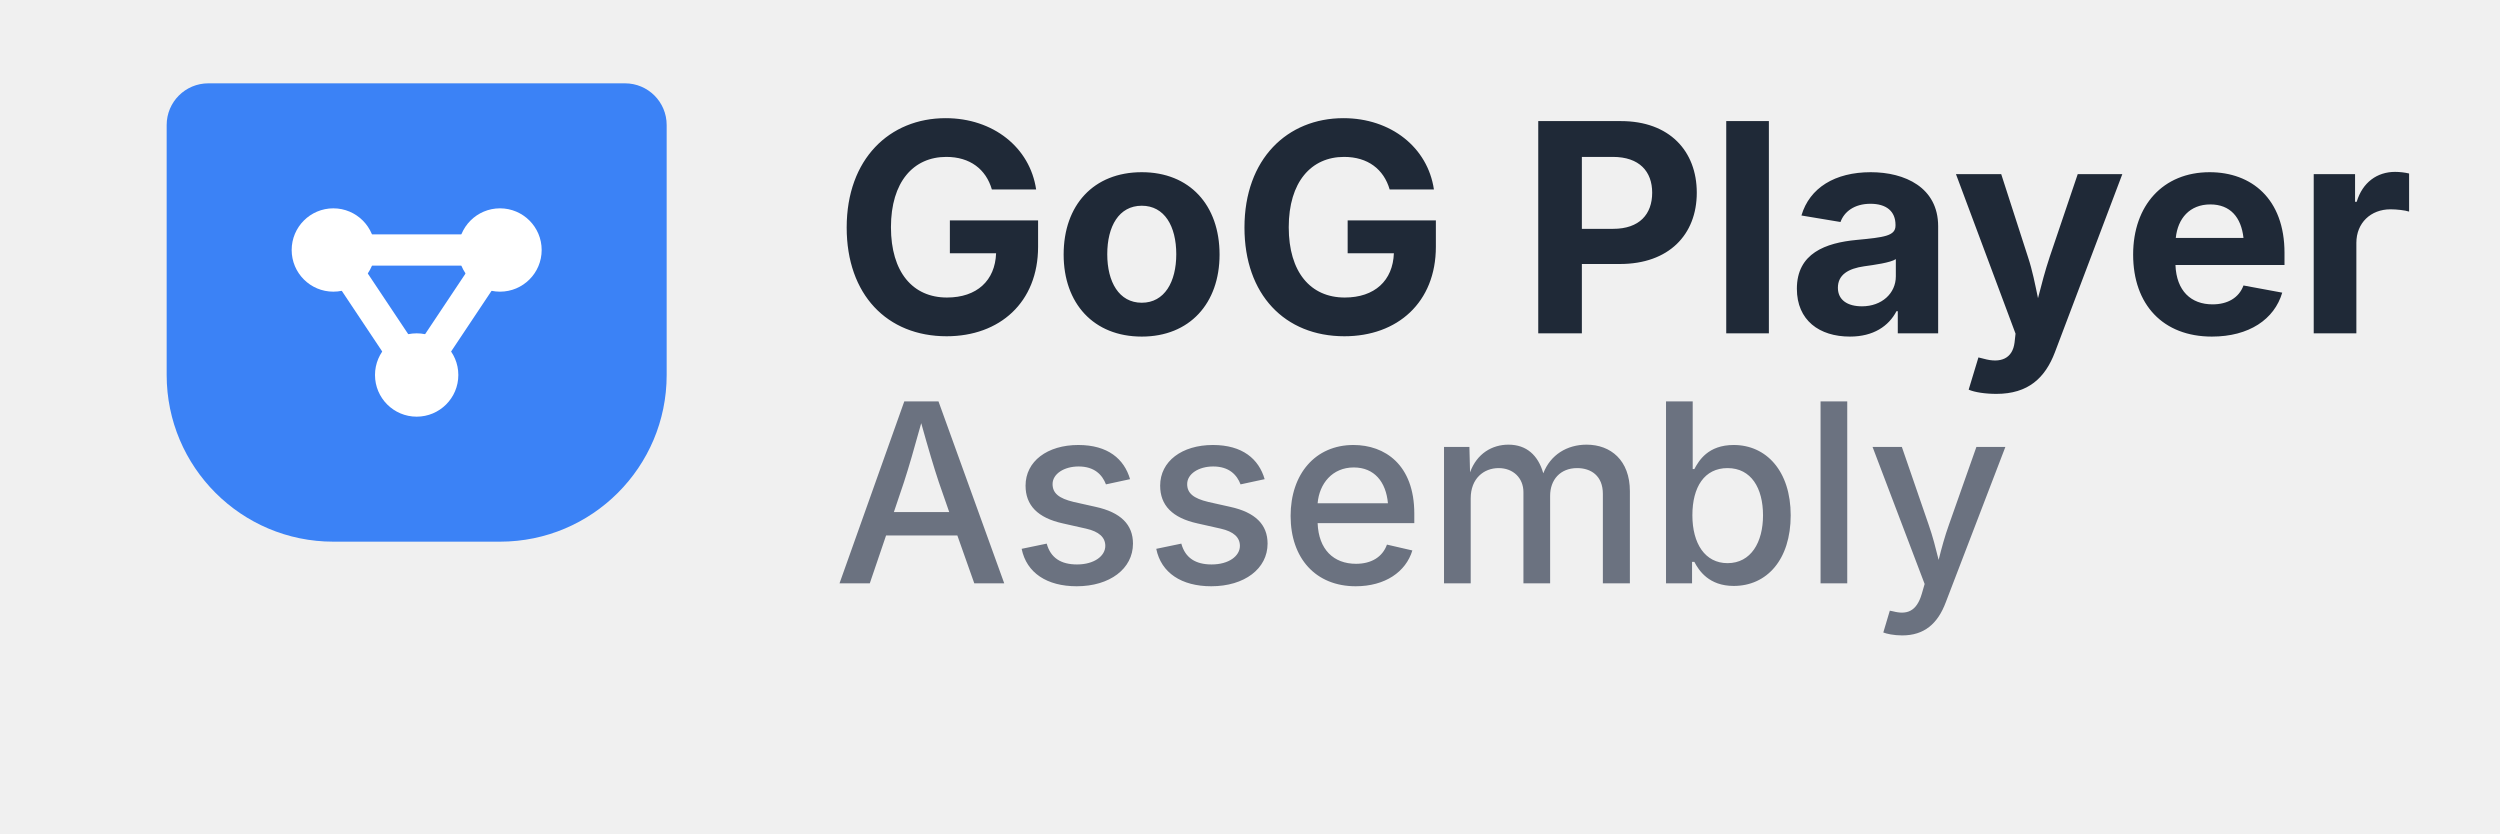
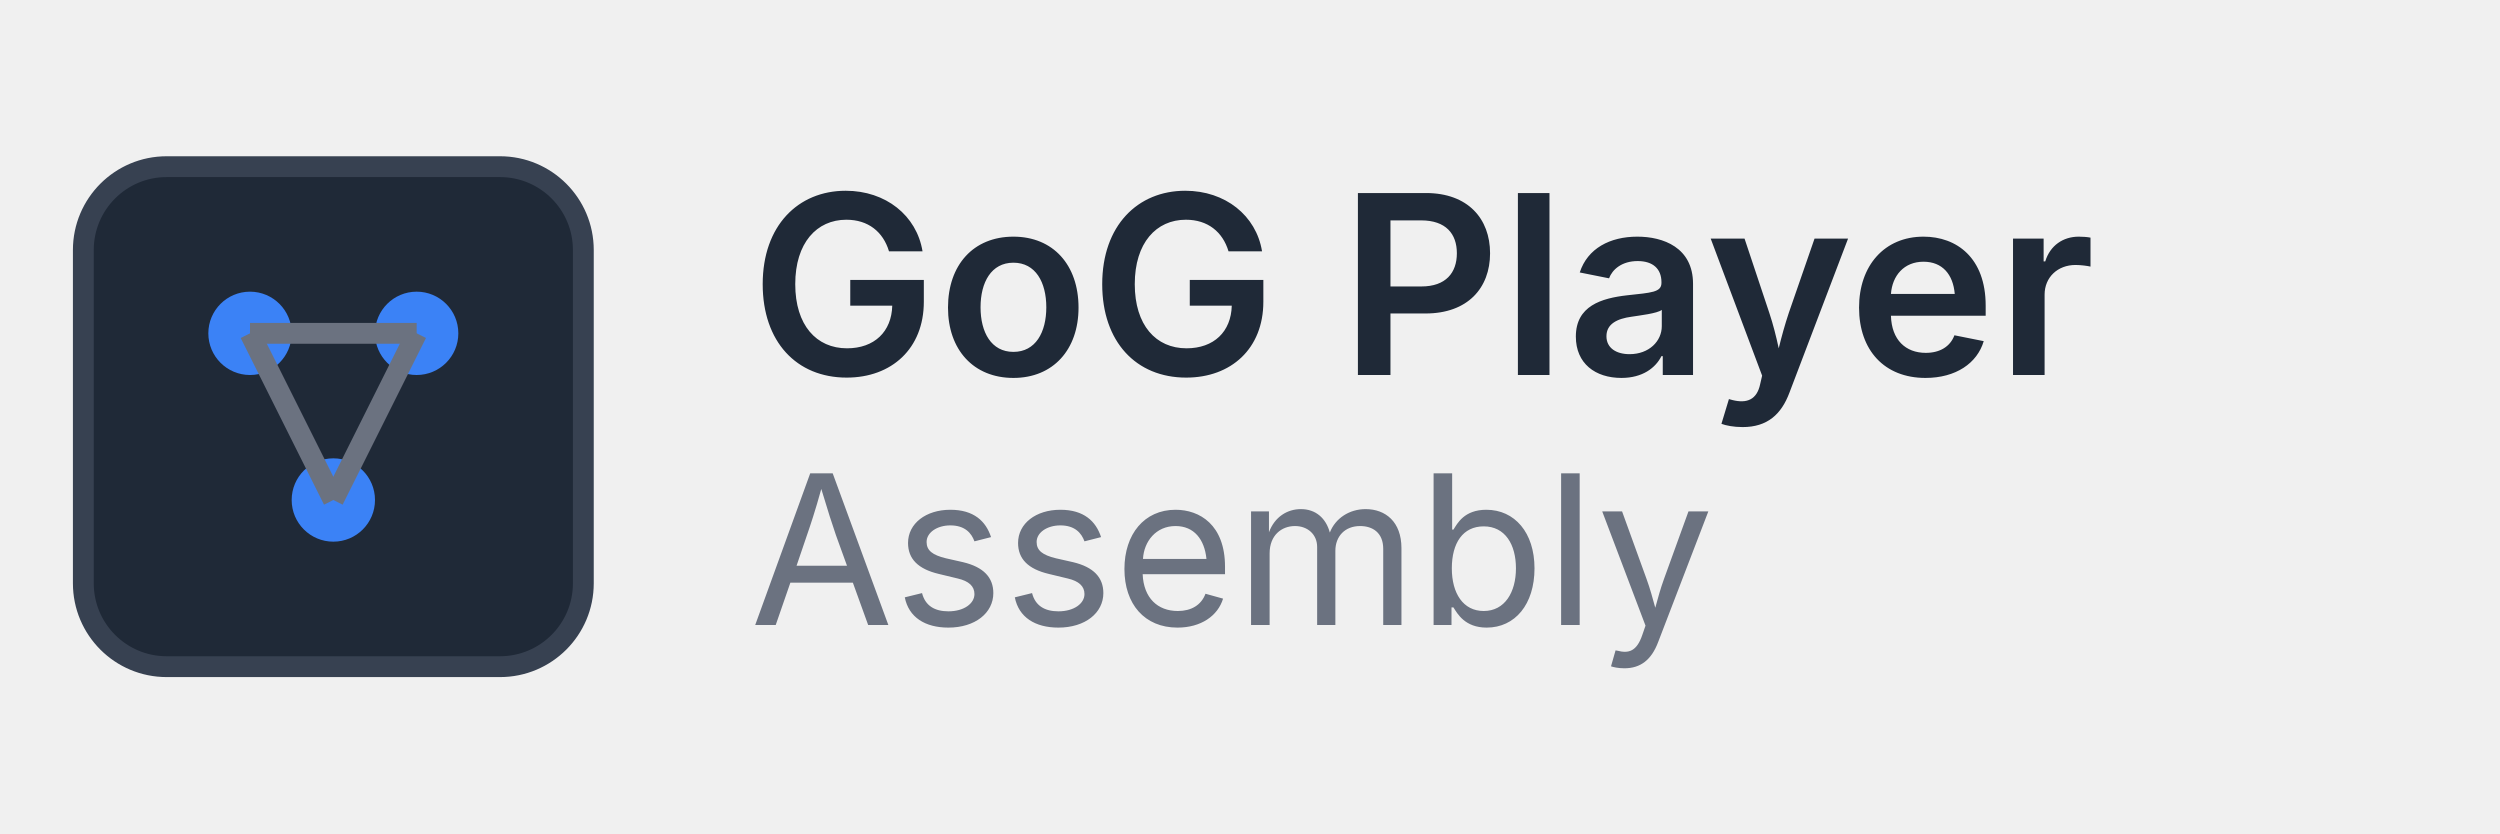
<svg xmlns="http://www.w3.org/2000/svg" width="120" height="40" viewBox="0 0 120 40" fill="none">
-   <path d="M8 6C8 4.895 8.895 4 10 4H30C31.105 4 32 4.895 32 6V18C32 22.418 28.418 26 24 26H16C11.582 26 8 22.418 8 18V6Z" fill="#3B82F6" />
-   <circle cx="16" cy="12" r="2" fill="white" />
-   <circle cx="24" cy="12" r="2" fill="white" />
-   <circle cx="20" cy="18" r="2" fill="white" />
-   <line x1="16" y1="12" x2="24" y2="12" stroke="white" stroke-width="1.5" />
-   <line x1="16" y1="12" x2="20" y2="18" stroke="white" stroke-width="1.5" />
-   <line x1="24" y1="12" x2="20" y2="18" stroke="white" stroke-width="1.5" />
-   <text x="40" y="16" font-family="system-ui, -apple-system, sans-serif" font-size="14" font-weight="700" fill="#1F2937">GoG Player</text>
-   <text x="40" y="28" font-family="system-ui, -apple-system, sans-serif" font-size="12" font-weight="500" fill="#6B7280">Assembly</text>
+   <rect x="4" y="8" width="24" height="24" rx="4" fill="#1F2937" stroke="#374151" stroke-width="1" />
+   <circle cx="12" cy="16" r="2" fill="#3B82F6" />
+   <circle cx="20" cy="16" r="2" fill="#3B82F6" />
+   <circle cx="16" cy="24" r="2" fill="#3B82F6" />
+   <line x1="12" y1="16" x2="20" y2="16" stroke="#6B7280" stroke-width="1" />
+   <line x1="12" y1="16" x2="16" y2="24" stroke="#6B7280" stroke-width="1" />
+   <line x1="20" y1="16" x2="16" y2="24" stroke="#6B7280" stroke-width="1" />
+   <text x="36" y="18" font-family="system-ui, -apple-system, sans-serif" font-size="12" font-weight="600" fill="#1F2937">GoG Player</text>
+   <text x="36" y="30" font-family="system-ui, -apple-system, sans-serif" font-size="10" font-weight="400" fill="#6B7280">Assembly</text>
</svg>
